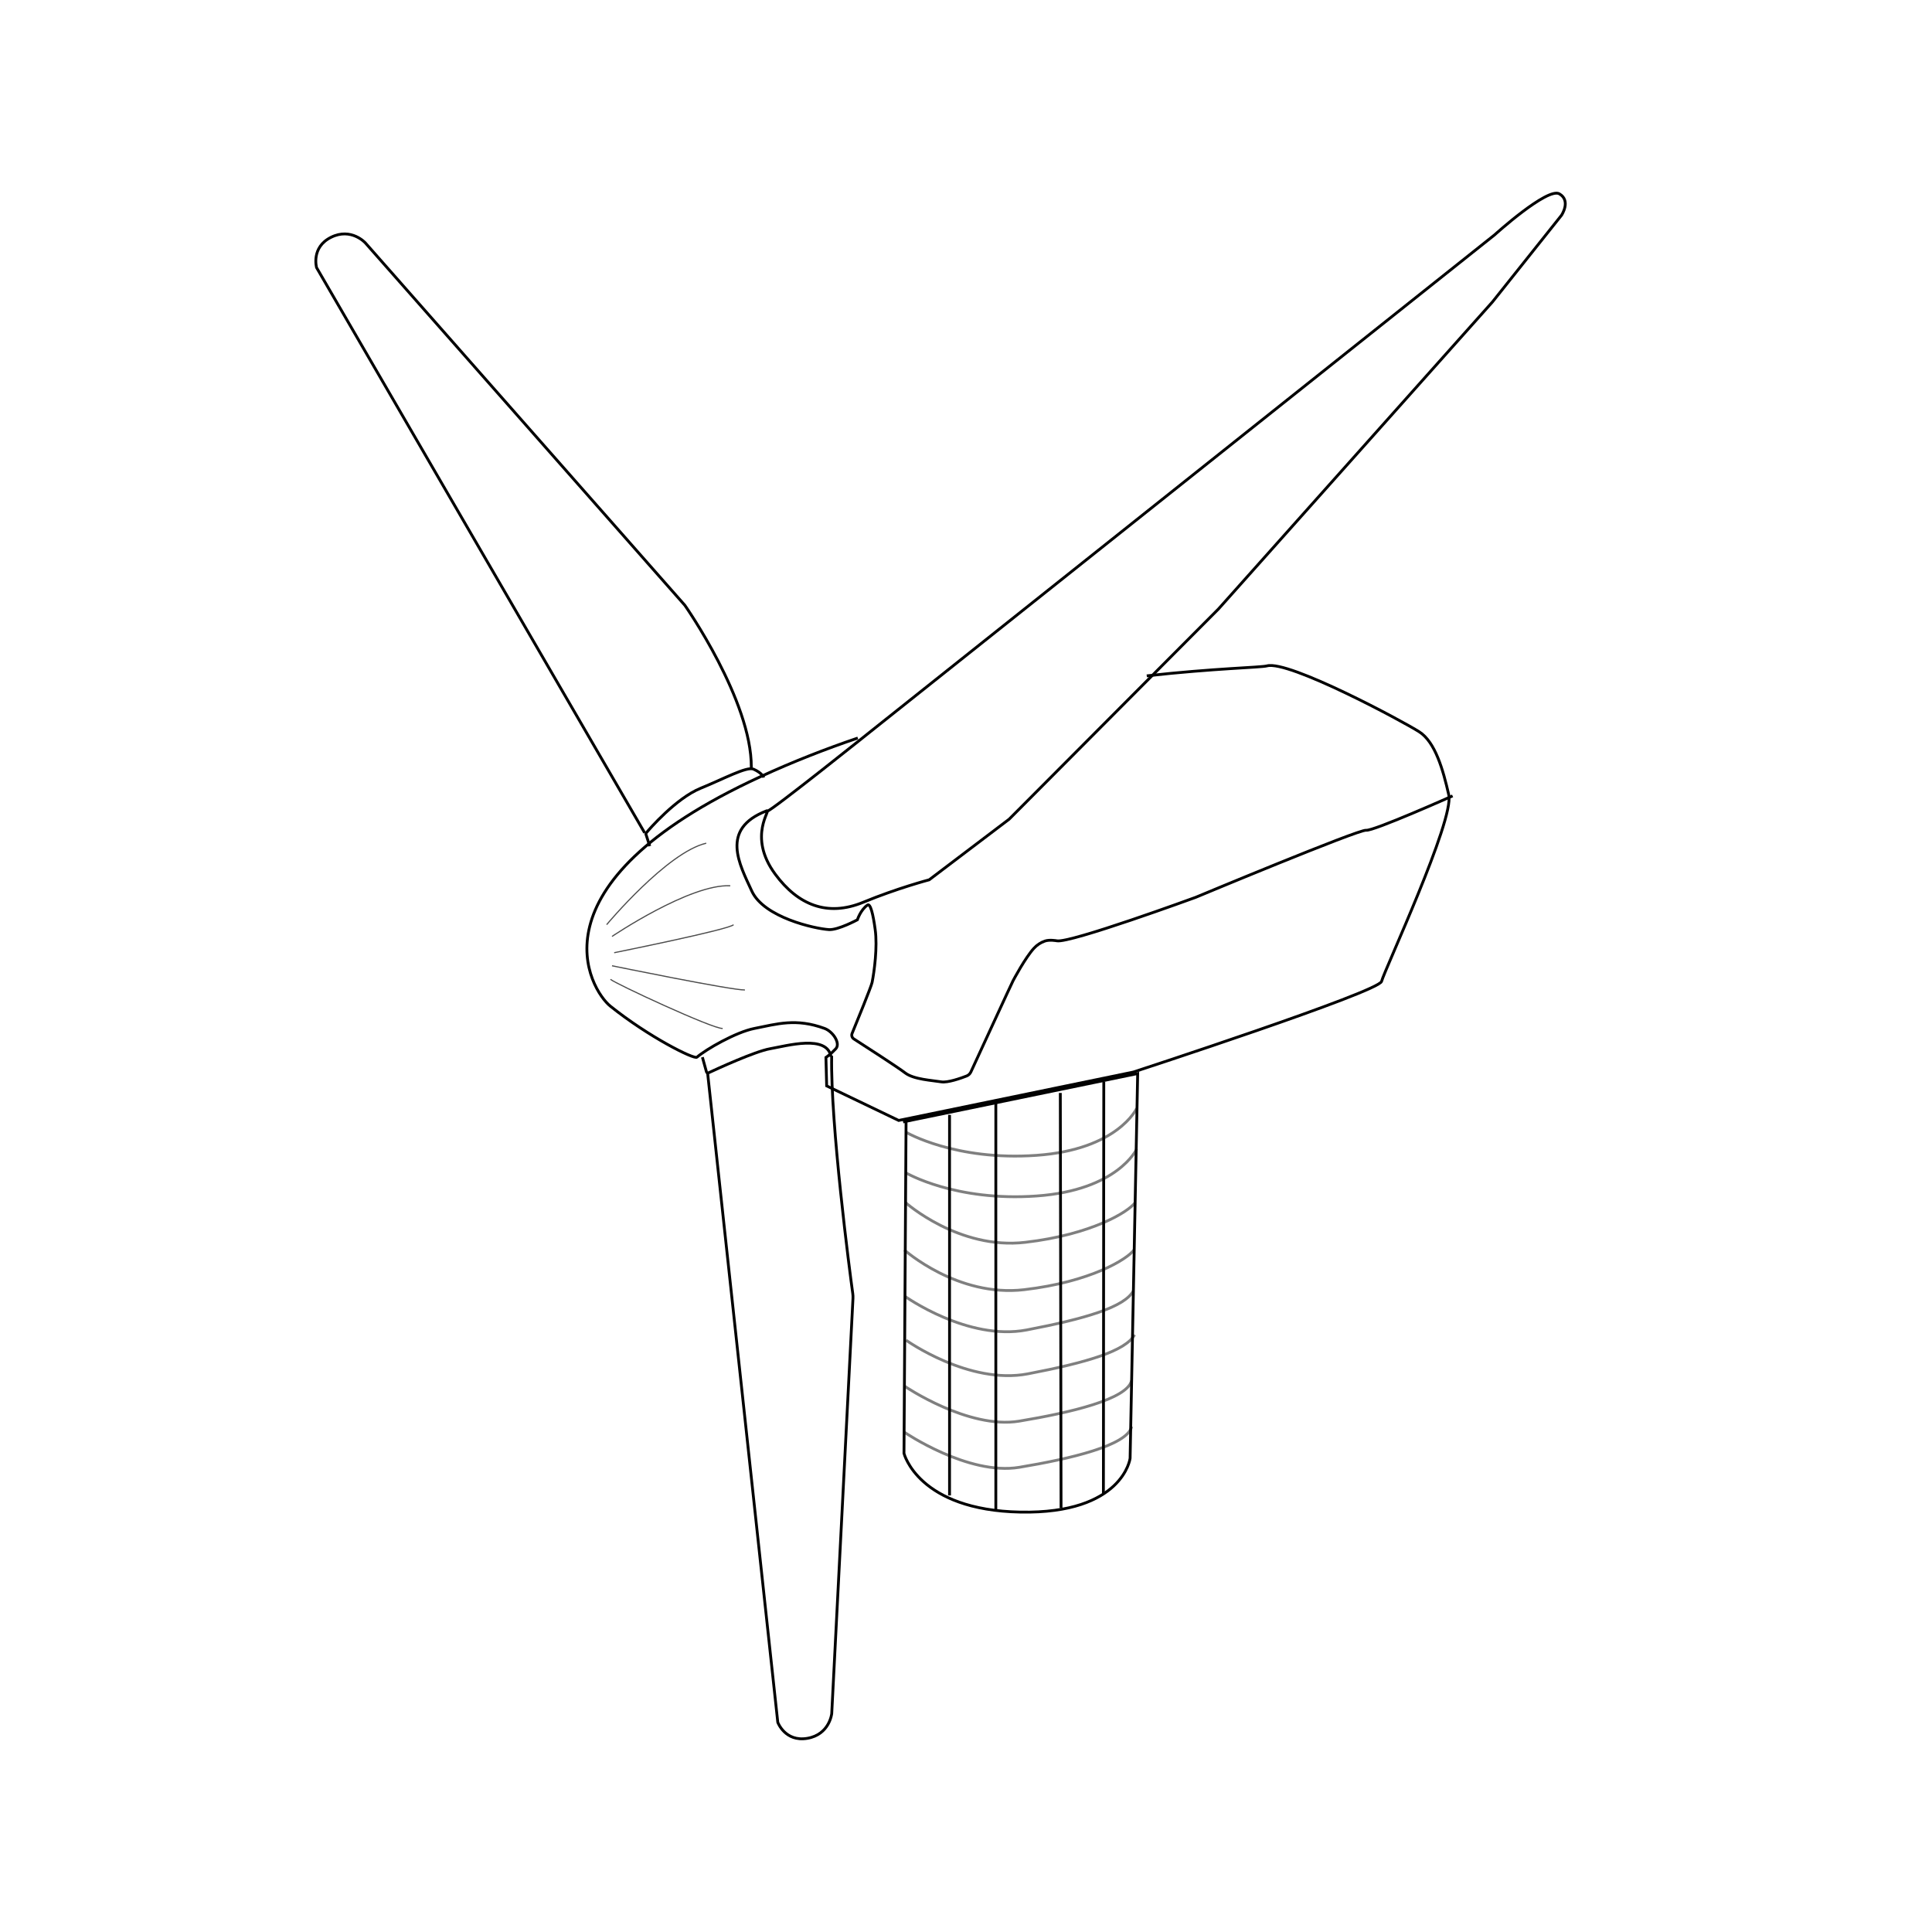
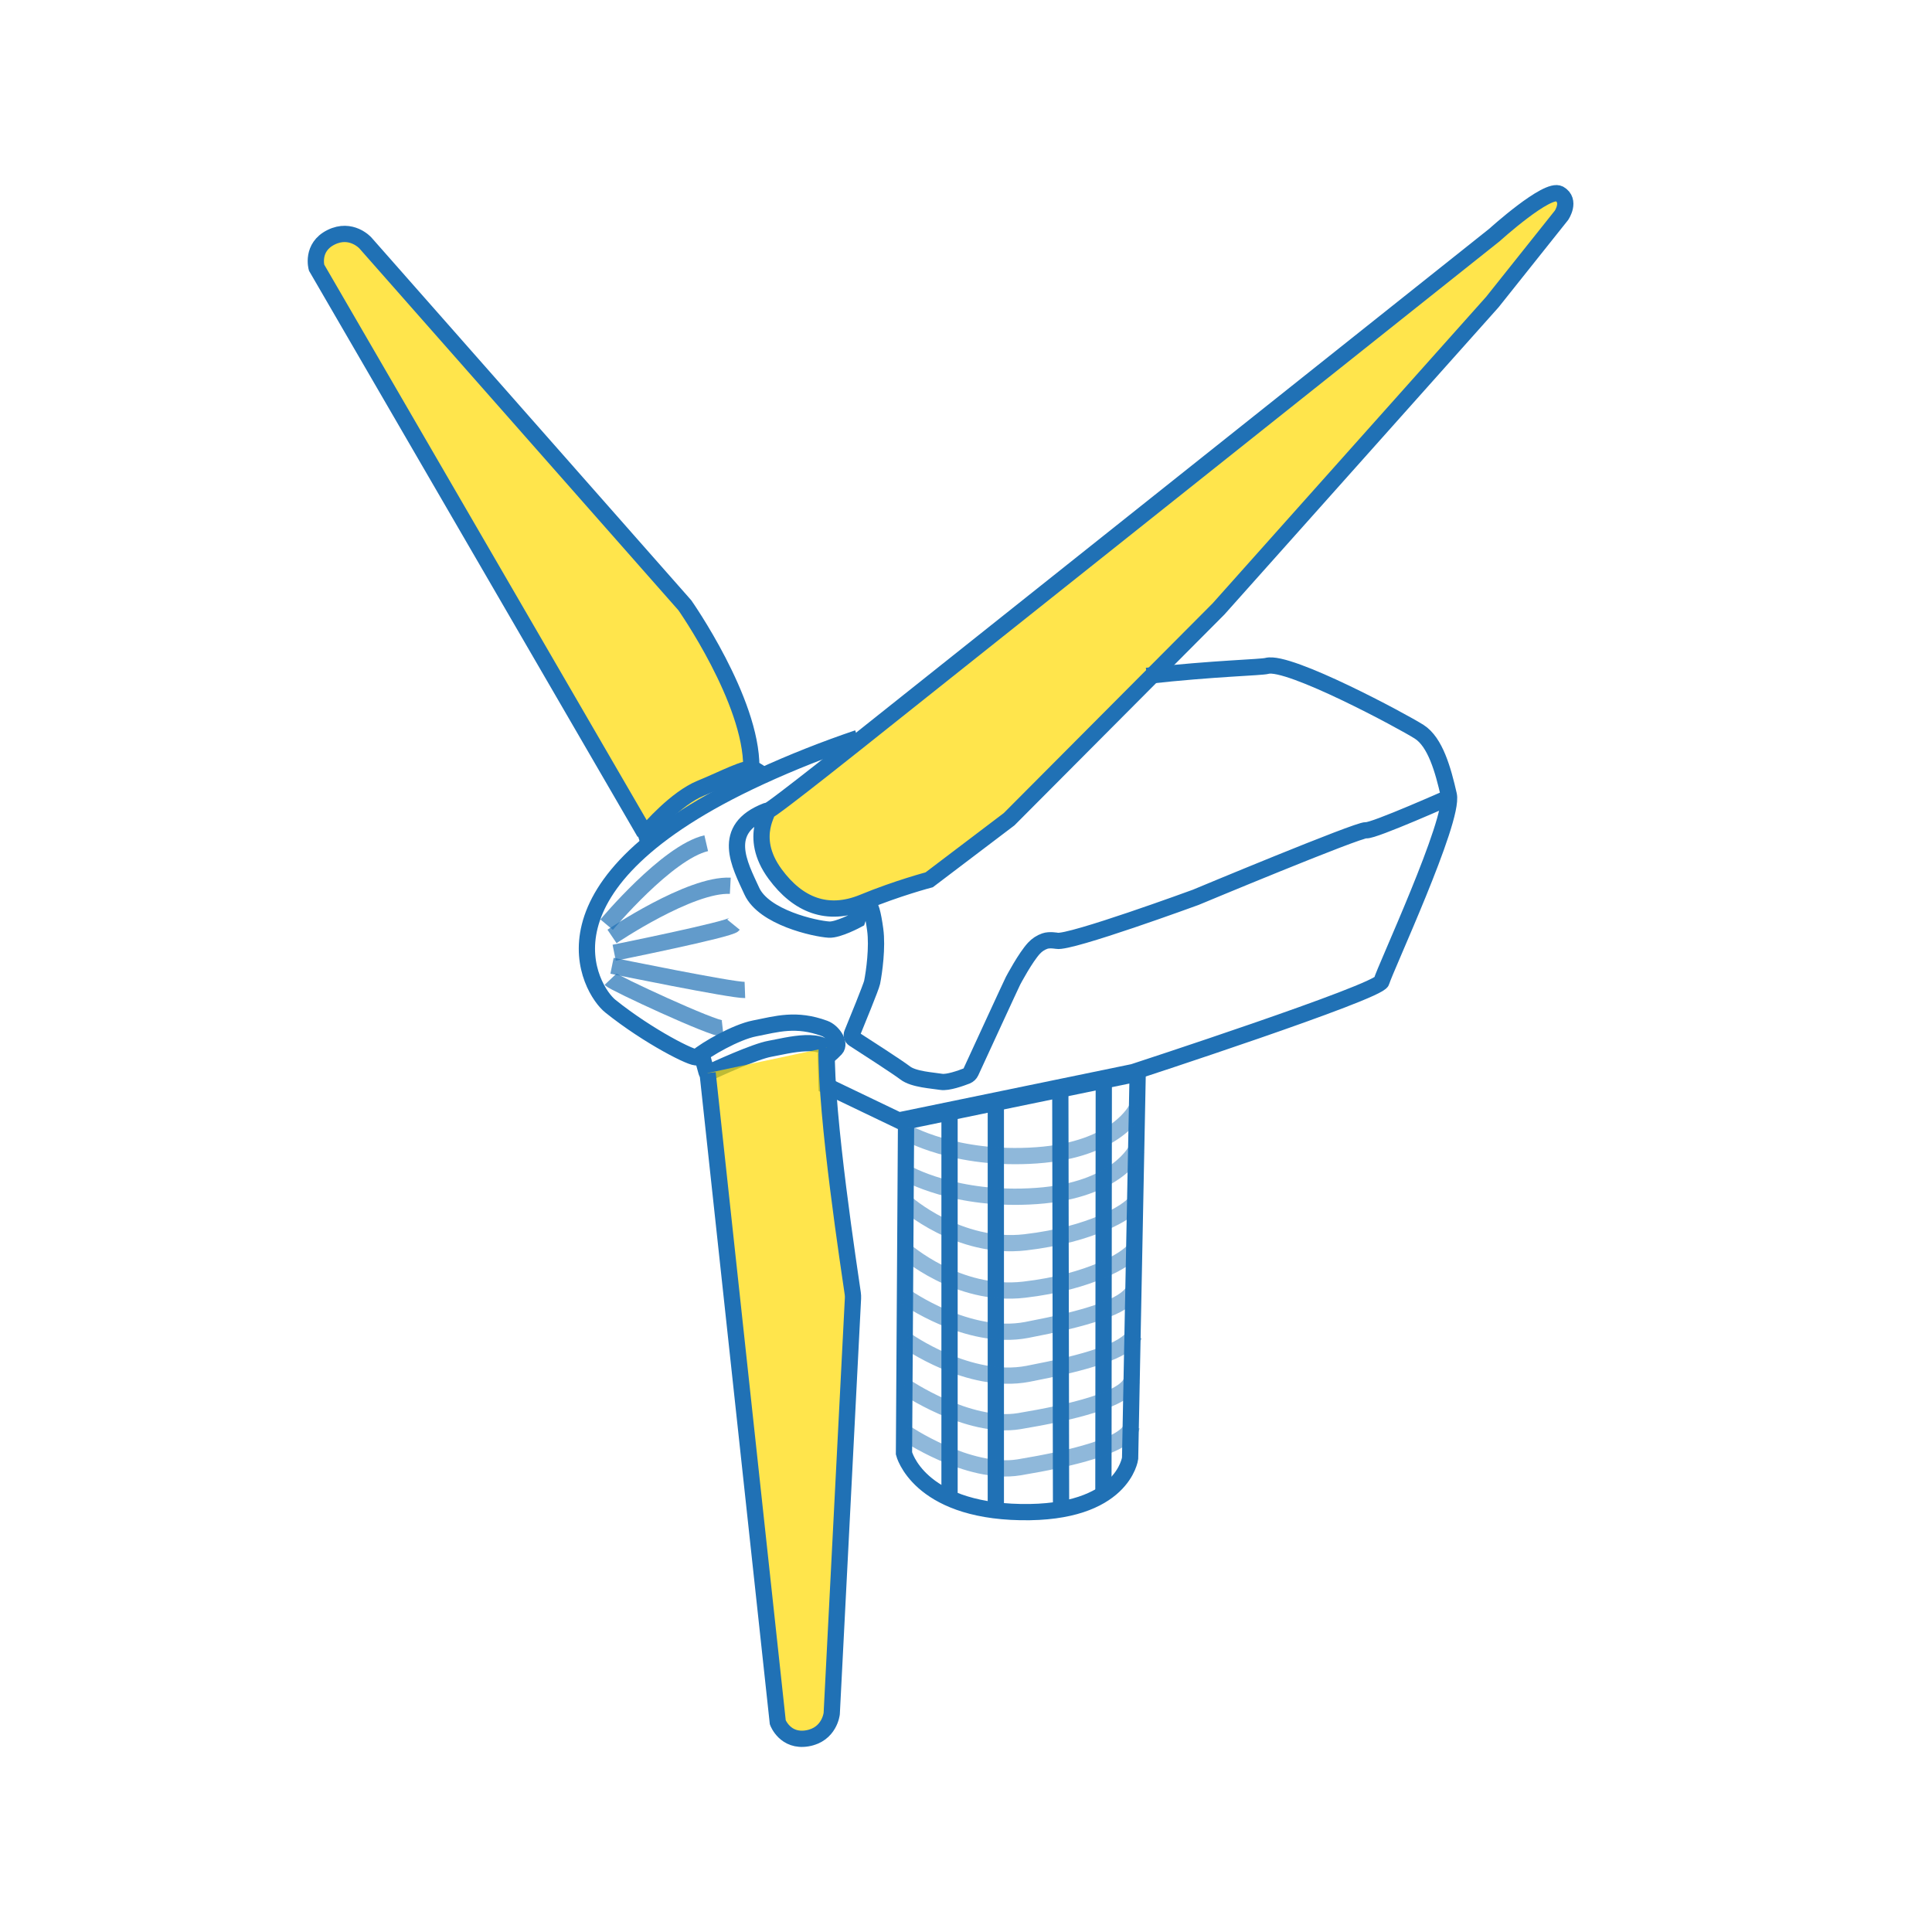
- <svg xmlns="http://www.w3.org/2000/svg" id="icons" viewBox="0 0 500 500">
-   <defs>
-     <style>
-       .cls-1 {
-         opacity: .7;
-         stroke-width: .3px;
-       }
- 
-       .cls-1, .cls-2, .cls-3 {
-         fill: none;
-         stroke: #000;
-         stroke-miterlimit: 10;
-       }
- 
-       .cls-2, .cls-3 {
-         stroke-width: .73px;
-       }
- 
-       .cls-3 {
-         opacity: .5;
-       }
-     </style>
-   </defs>
-   <line class="cls-2" x1="285.66" y1="279.95" x2="285.56" y2="386.45" />
-   <path class="cls-2" d="M234.49,290.11l-.54,86.02s3.64,14.71,30.17,15.2c26.53.49,28.35-13.92,28.35-13.92l1.96-99.58-60.71,12.52" />
-   <line class="cls-2" x1="245.74" y1="288.53" x2="245.74" y2="387.02" />
-   <line class="cls-2" x1="257.72" y1="285.03" x2="257.72" y2="390.65" />
-   <line class="cls-2" x1="274.41" y1="282.85" x2="274.6" y2="390.29" />
-   <path class="cls-3" d="M234.49,293.03s12.71,7.46,33.76,5.97c21.05-1.48,25.92-12.15,25.92-12.15" />
-   <path class="cls-3" d="M234.49,303.55s12.71,7.46,33.76,5.97c21.05-1.48,25.92-12.15,25.92-12.15" />
-   <path class="cls-3" d="M234.36,311.23s13.75,12.28,30.98,10.28c17.23-2,26.72-7.91,28.43-10.28" />
-   <path class="cls-3" d="M234.05,323.49s13.75,12.28,30.98,10.28c17.23-2,26.72-7.91,28.43-10.28" />
-   <path class="cls-3" d="M234.2,335.49s16.26,11.61,31.5,8.7c15.24-2.91,25.35-5.92,27.62-10.12" />
-   <path class="cls-3" d="M234.5,346.85s16.26,11.61,31.5,8.7c15.24-2.91,25.35-5.92,27.62-10.12" />
-   <path class="cls-3" d="M234.06,358.71s16.51,11.27,29.71,9.08c13.19-2.19,27.96-5.63,29.1-10.53" />
-   <path class="cls-3" d="M234.06,370.66s16.51,11.27,29.71,9.08c13.19-2.19,27.96-5.63,29.1-10.53" />
-   <path class="cls-2" d="M222,191c-8.42,2.86-16.9,6.18-25.28,10.04-60.78,28-43.86,55.26-38.78,59.34,9.92,7.96,21.71,13.86,22.43,13.22,2.33-2.03,10.09-6.5,14.88-7.44,5.81-1.14,10.76-2.72,18.15,0,2.17.8,4.19,3.87,2.9,5.26-1.28,1.39-2.55,2.25-2.55,2.25l.19,7.36,18.64,8.94,60.71-12.52s63.6-20.75,64.26-23.47c.66-2.72,18.87-41.79,17.39-48.27-1.48-6.48-3.48-13.67-7.66-16.33-4.18-2.67-33.76-18.56-39.38-17.05-1.59.43-13.49.62-31.12,2.58" />
-   <path class="cls-2" d="M375.93,205.98s-20.51,9.15-22.39,8.89c-1.89-.26-44.1,17.36-44.1,17.36,0,0-32.56,11.93-35.93,11.25-.11-.02-1.9-.35-3.11.07-1.07.37-2.02,1-2.79,1.83-2.22,2.38-5.32,8.22-5.44,8.45-.34.63-9.08,19.64-10.91,23.6-.22.47-.61.84-1.09,1.03-1.51.59-4.91,1.8-6.59,1.52-2.2-.37-7.14-.61-9.34-2.32-1.85-1.43-10.55-7.04-13.27-8.79-.47-.3-.66-.9-.45-1.42,1.2-2.93,4.96-12.1,5.18-13.21.55-2.74,1.42-9.14.8-13.66-.54-4-1.24-6.88-2-6.35-1.8,1.26-2.61,3.81-2.61,3.81,0,0-4.98,2.69-7.36,2.54-3.66-.23-16.84-3.14-19.97-9.98-3.13-6.84-8.33-16.06,3.82-20.75,1.49-.57-5.11,6.42,2.25,16.39,5.85,7.93,13.46,11.11,22.79,7.26,8.79-3.63,17.06-5.81,17.06-5.81l20.68-15.68,54.19-54.42,70.87-79.42,17.89-22.45s2.54-3.76-.54-5.55c-3.08-1.79-16.78,10.62-16.78,10.62l-160.45,127.7s-26.97,21.58-27.72,21.41" />
-   <path class="cls-2" d="M181.78,273.6l1.06,3.83c.06.21.29.32.49.23,2.08-.97,12.03-5.55,15.93-6.24,4.38-.77,14.82-3.75,15.8,2.06" />
-   <path class="cls-2" d="M168.16,218.98l-1.02-3.16c-.02-.07,0-.14.04-.19.76-.94,7.76-9.03,14.14-11.63,5.81-2.36,11.96-5.7,13.67-4.95,2.29,1.01,2.67,2.17,2.67,2.17" />
-   <path class="cls-2" d="M166.83,215.53L81.93,69.26s-1.49-5.25,3.74-7.85,8.88,1.45,8.88,1.45l82.69,93.79s17.31,24.66,17.2,41.95" />
-   <path class="cls-2" d="M183.13,277.7l18.16,168.04s1.89,5.12,7.64,4.14c5.76-.98,6.32-6.4,6.32-6.4l5.5-107.47c.02-.43,0-.86-.06-1.28-.73-5.19-5.81-44.09-5.45-61.49" />
-   <path class="cls-1" d="M157,239.3s15.63-18.72,25.77-21.08" />
-   <path class="cls-1" d="M158.39,242.35s20.21-13.66,30.61-13.11" />
-   <path class="cls-1" d="M158.95,246.56s29.89-6.02,30.89-7.25" />
-   <path class="cls-1" d="M158.39,249.94s31.09,6.38,34.39,6.26" />
-   <path class="cls-1" d="M157.99,253.44c.93.98,26.74,12.98,29.04,12.72" />
+ <svg xmlns="http://www.w3.org/2000/svg" width="500" height="500" viewBox="0 0 500 500" fill="none">
+   <path d="M401.938 50.394L198.99 210.615V220.629L204.273 230.63L214.345 235.316L239.713 229.308L264.414 210.615L336.558 135.311L405.939 53.358L401.938 50.394Z" fill="#FFDA00" fill-opacity="0.7" />
+   <path d="M166.83 215.531L81.93 69.261C81.93 69.261 80.44 64.011 85.67 61.411C90.9 58.811 94.55 62.861 94.55 62.861L177.24 156.651C177.24 156.651 194.55 181.311 194.44 198.601" fill="#FFDA00" fill-opacity="0.7" />
+   <path d="M166.83 215.531L81.93 69.261C81.93 69.261 80.44 64.011 85.67 61.411C90.9 58.811 94.55 62.861 94.55 62.861L177.24 156.651C177.24 156.651 194.55 181.311 194.44 198.601" stroke="#2071B5" stroke-width="4.206" stroke-miterlimit="10" />
+   <path d="M285.66 279.949L285.56 386.449" stroke="#2071B5" stroke-width="4.206" stroke-miterlimit="10" />
+   <path d="M234.49 290.11L233.95 376.13C233.95 376.13 237.59 390.84 264.12 391.33C290.65 391.82 292.47 377.41 292.47 377.41L294.43 277.83L233.72 290.35" stroke="#2071B5" stroke-width="4.206" stroke-miterlimit="10" />
+   <path d="M245.74 288.531V387.021" stroke="#2071B5" stroke-width="4.206" stroke-miterlimit="10" />
+   <path d="M257.72 285.031V390.651" stroke="#2071B5" stroke-width="4.206" stroke-miterlimit="10" />
+   <path d="M274.41 282.85L274.6 390.29" stroke="#2071B5" stroke-width="4.206" stroke-miterlimit="10" />
+   <path opacity="0.5" d="M234.49 293.03C234.49 293.03 247.2 300.49 268.25 299C289.3 297.52 294.17 286.85 294.17 286.85" stroke="#2071B5" stroke-width="4.206" stroke-miterlimit="10" />
+   <path opacity="0.5" d="M234.49 303.55C234.49 303.55 247.2 311.01 268.25 309.52C289.3 308.04 294.17 297.37 294.17 297.37" stroke="#2071B5" stroke-width="4.206" stroke-miterlimit="10" />
+   <path opacity="0.5" d="M234.36 311.229C234.36 311.229 248.11 323.509 265.34 321.509C282.57 319.509 292.06 313.599 293.77 311.229" stroke="#2071B5" stroke-width="4.206" stroke-miterlimit="10" />
+   <path opacity="0.5" d="M234.05 323.491C234.05 323.491 247.8 335.771 265.03 333.771C282.26 331.771 291.75 325.861 293.46 323.491" stroke="#2071B5" stroke-width="4.206" stroke-miterlimit="10" />
+   <path opacity="0.5" d="M234.2 335.491C234.2 335.491 250.46 347.101 265.7 344.191C280.94 341.281 291.05 338.271 293.32 334.071" stroke="#2071B5" stroke-width="4.206" stroke-miterlimit="10" />
+   <path opacity="0.5" d="M234.5 346.85C234.5 346.85 250.76 358.46 266 355.55C281.24 352.64 291.35 349.63 293.62 345.43" stroke="#2071B5" stroke-width="4.206" stroke-miterlimit="10" />
+   <path opacity="0.5" d="M234.06 358.71C234.06 358.71 250.57 369.98 263.77 367.79C276.96 365.6 291.73 362.16 292.87 357.26" stroke="#2071B5" stroke-width="4.206" stroke-miterlimit="10" />
+   <path opacity="0.5" d="M234.06 370.659C234.06 370.659 250.57 381.929 263.77 379.739C276.96 377.549 291.73 374.109 292.87 369.209" stroke="#2071B5" stroke-width="4.206" stroke-miterlimit="10" />
+   <path d="M222 190.999C213.58 193.859 205.1 197.179 196.72 201.039C135.94 229.039 152.86 256.299 157.94 260.379C167.86 268.339 179.65 274.239 180.37 273.599C182.7 271.569 190.46 267.099 195.25 266.159C201.06 265.019 206.01 263.439 213.4 266.159C215.57 266.959 217.59 270.029 216.3 271.419C215.02 272.809 213.75 273.669 213.75 273.669L213.94 281.029L232.58 289.969L293.29 277.449C293.29 277.449 356.89 256.699 357.55 253.979C358.21 251.259 376.42 212.189 374.94 205.709C373.46 199.229 371.46 192.039 367.28 189.379C363.1 186.709 333.52 170.819 327.9 172.329C326.31 172.759 314.41 172.949 296.78 174.909" stroke="#2071B5" stroke-width="4.206" stroke-miterlimit="10" />
+   <path d="M375.93 205.981C375.93 205.981 355.42 215.131 353.54 214.871C351.65 214.611 309.44 232.231 309.44 232.231C309.44 232.231 276.88 244.161 273.51 243.481C273.4 243.461 271.61 243.131 270.4 243.551C269.33 243.921 268.38 244.551 267.61 245.381C265.39 247.761 262.29 253.601 262.17 253.831C261.83 254.461 253.09 273.471 251.26 277.431C251.04 277.901 250.65 278.271 250.17 278.461C248.66 279.051 245.26 280.261 243.58 279.981C241.38 279.611 236.44 279.371 234.24 277.661C232.39 276.231 223.69 270.621 220.97 268.871C220.5 268.571 220.31 267.971 220.52 267.451C221.72 264.521 225.48 255.351 225.7 254.241C226.25 251.501 227.12 245.101 226.5 240.581C225.96 236.581 225.26 233.701 224.5 234.231C222.7 235.491 221.89 238.041 221.89 238.041C221.89 238.041 216.91 240.731 214.53 240.581C210.87 240.351 197.69 237.441 194.56 230.601C191.43 223.761 186.23 214.541 198.38 209.851C199.87 209.281 193.27 216.271 200.63 226.241C206.48 234.171 214.09 237.351 223.42 233.501C232.21 229.871 240.48 227.691 240.48 227.691L261.16 212.011L315.35 157.591L386.22 78.171L404.11 55.721C404.11 55.721 406.65 51.961 403.57 50.171C400.49 48.381 386.79 60.791 386.79 60.791L226.34 188.491C226.34 188.491 199.37 210.071 198.62 209.901" stroke="#2071B5" stroke-width="4.206" stroke-miterlimit="10" />
+   <path d="M181.78 273.601L182.84 277.431C182.9 277.641 183.13 277.751 183.33 277.661C185.41 276.691 195.36 272.111 199.26 271.421C203.64 270.651 214.08 267.671 215.06 273.481" stroke="#2071B5" stroke-width="4.206" stroke-miterlimit="10" />
+   <path d="M168.16 218.98L167.14 215.82C167.12 215.75 167.14 215.68 167.18 215.63C167.94 214.69 174.94 206.6 181.32 204C187.13 201.64 193.28 198.3 194.99 199.05C197.28 200.06 197.66 201.22 197.66 201.22" stroke="#2071B5" stroke-width="4.206" stroke-miterlimit="10" />
+   <path d="M183.13 277.7L201.29 445.74C201.29 445.74 203.18 450.86 208.93 449.88C214.69 448.9 215.25 443.48 215.25 443.48L220.75 336.01C220.77 335.58 220.75 335.15 220.69 334.73C219.96 329.54 213.598 288.538 213.958 271.138" fill="#FFDA00" fill-opacity="0.7" />
+   <path d="M183.13 277.7L201.29 445.74C201.29 445.74 203.18 450.86 208.93 449.88C214.69 448.9 215.25 443.48 215.25 443.48L220.75 336.01C220.77 335.58 220.75 335.15 220.69 334.73C219.96 329.54 213.598 288.538 213.958 271.138" stroke="#2071B5" stroke-width="4.206" stroke-miterlimit="10" />
+   <path opacity="0.7" d="M157 239.301C157 239.301 172.63 220.581 182.77 218.221" stroke="#2071B5" stroke-width="4.206" stroke-miterlimit="10" />
+   <path opacity="0.7" d="M158.39 242.349C158.39 242.349 178.6 228.689 189 229.239" stroke="#2071B5" stroke-width="4.206" stroke-miterlimit="10" />
+   <path opacity="0.7" d="M158.95 246.561C158.95 246.561 188.84 240.541 189.84 239.311" stroke="#2071B5" stroke-width="4.206" stroke-miterlimit="10" />
+   <path opacity="0.7" d="M158.39 249.94C158.39 249.94 189.48 256.32 192.78 256.2" stroke="#2071B5" stroke-width="4.206" stroke-miterlimit="10" />
+   <path opacity="0.7" d="M157.99 253.44C158.92 254.42 184.73 266.42 187.03 266.16" stroke="#2071B5" stroke-width="4.206" stroke-miterlimit="10" />
</svg>
